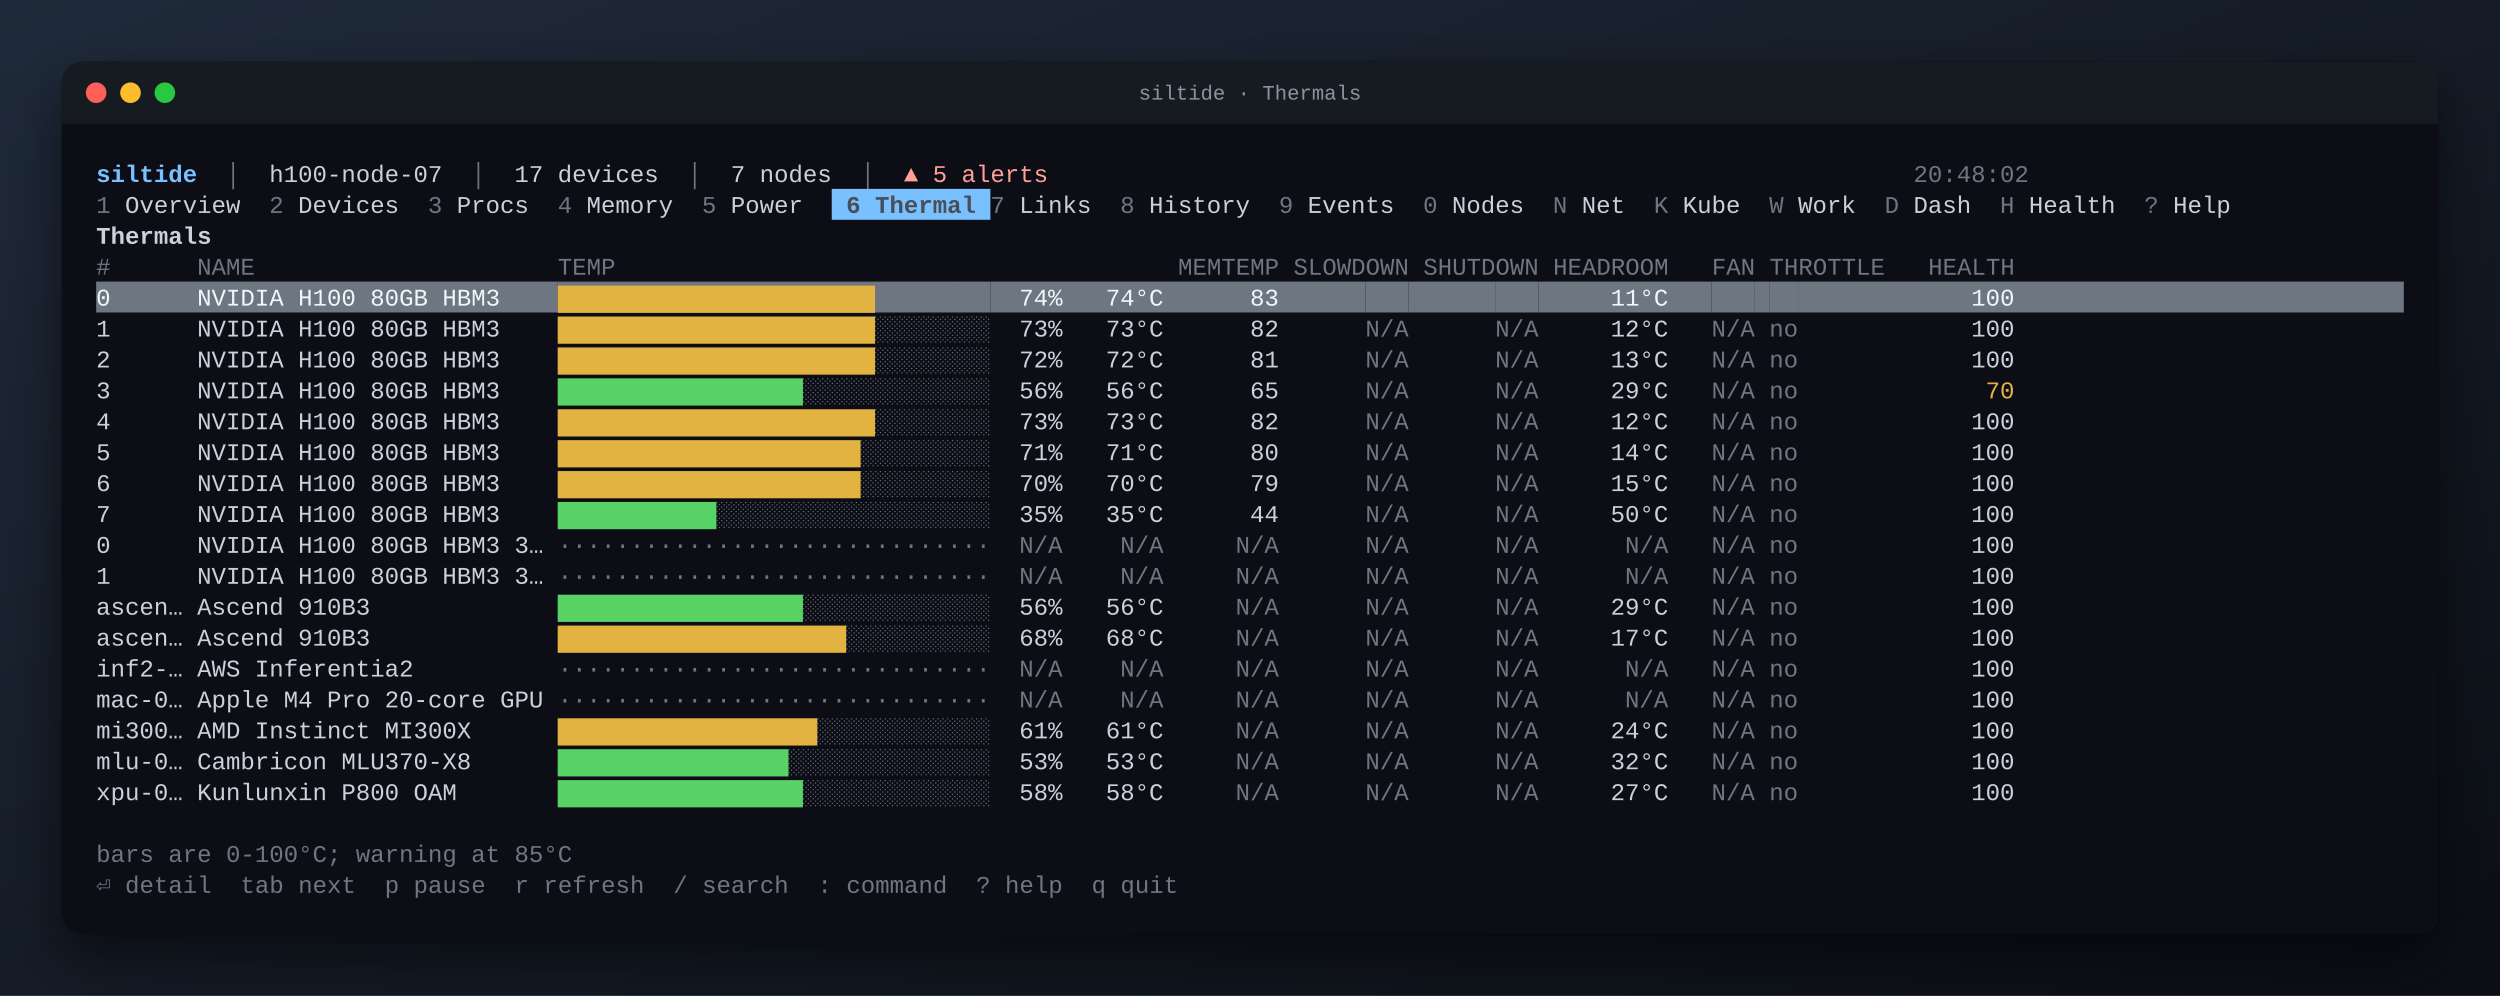
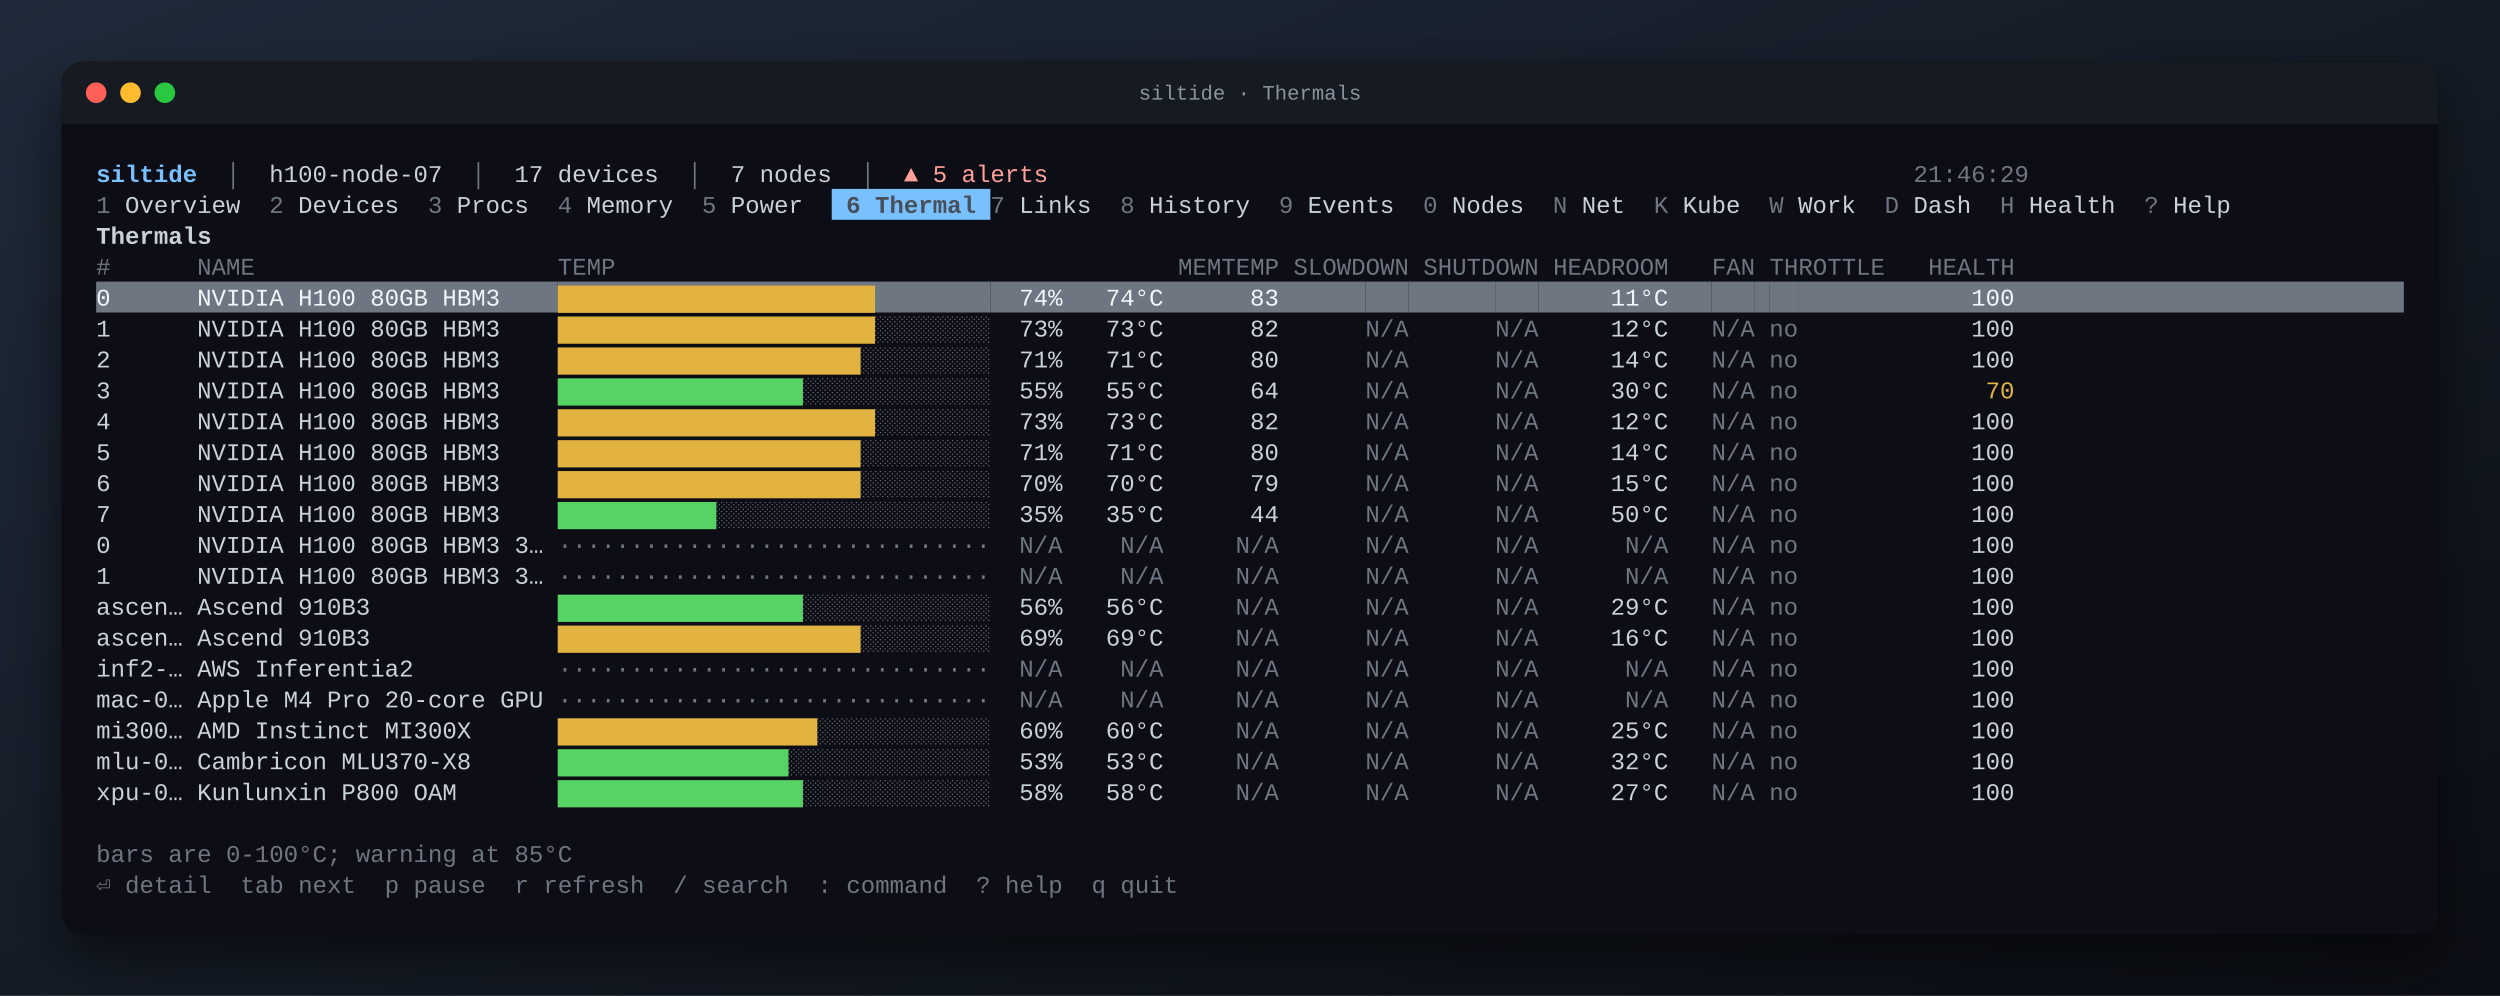
<svg xmlns="http://www.w3.org/2000/svg" width="1456" height="580" viewBox="0 0 1456 580" font-family="JetBrains Mono, SFMono-Regular, Menlo, Consolas, Liberation Mono, monospace" font-size="14">
  <defs>
    <linearGradient id="desk" x1="0" y1="0" x2="1" y2="1">
      <stop offset="0" stop-color="#1f2a3a" />
      <stop offset="1" stop-color="#0b0e14" />
    </linearGradient>
    <filter id="shadow" x="-10%" y="-10%" width="120%" height="130%">
      <feDropShadow dx="0" dy="14" stdDeviation="16" flood-color="#000" flood-opacity="0.55" />
    </filter>
  </defs>
  <rect width="100%" height="100%" fill="url(#desk)" />
  <rect x="36" y="36" width="1384" height="508" rx="12" fill="#0d1117" filter="url(#shadow)" />
  <rect x="36" y="36" width="1384" height="36" rx="12" fill="#161b22" />
  <rect x="36" y="60" width="1384" height="12" fill="#161b22" />
  <circle cx="56" cy="54" r="6" fill="#ff5f57" />
  <circle cx="76" cy="54" r="6" fill="#febc2e" />
  <circle cx="96" cy="54" r="6" fill="#28c840" />
  <text x="50%" y="58" text-anchor="middle" fill="#8b949e" font-size="12">siltide · Thermals</text>
  <g xml:space="preserve" transform="translate(36 36)">
    <text y="70.0" fill="#c9d1d9" xml:space="preserve" style="white-space:pre">
      <tspan x="20.0" fill="#79c0ff" font-weight="bold">siltide</tspan>
      <tspan x="78.8" fill="#6e7681">  │  </tspan>
      <tspan x="120.8">h100-node-07</tspan>
      <tspan x="221.6" fill="#6e7681">  │  </tspan>
      <tspan x="263.6">17 devices</tspan>
      <tspan x="347.6" fill="#6e7681">  │  </tspan>
      <tspan x="389.6">7 nodes</tspan>
      <tspan x="448.4" fill="#6e7681">  │  </tspan>
      <tspan x="490.4" fill="#ffa198">▲ 5 alerts</tspan>
-       <tspan x="1078.4" fill="#6e7681">20:48:02                         </tspan>
+       <tspan x="1078.4" fill="#6e7681">21:46:29                         </tspan>
    </text>
    <rect x="448.4" y="74.0" width="92.4" height="18.0" fill="#79c0ff" />
    <text y="88.0" fill="#c9d1d9" xml:space="preserve" style="white-space:pre">
      <tspan x="20.0" fill="#6e7681">1</tspan>
      <tspan x="28.4"> Overview  </tspan>
      <tspan x="120.8" fill="#6e7681">2</tspan>
      <tspan x="129.2"> Devices  </tspan>
      <tspan x="213.2" fill="#6e7681">3</tspan>
      <tspan x="221.6"> Procs  </tspan>
      <tspan x="288.8" fill="#6e7681">4</tspan>
      <tspan x="297.2"> Memory  </tspan>
      <tspan x="372.8" fill="#6e7681">5</tspan>
      <tspan x="381.2"> Power  </tspan>
      <tspan x="448.4" fill="#484f58" font-weight="bold"> 6 Thermal </tspan>
      <tspan x="540.8" fill="#6e7681">7</tspan>
      <tspan x="549.2"> Links  </tspan>
      <tspan x="616.4" fill="#6e7681">8</tspan>
      <tspan x="624.8"> History  </tspan>
      <tspan x="708.8" fill="#6e7681">9</tspan>
      <tspan x="717.2"> Events  </tspan>
      <tspan x="792.8" fill="#6e7681">0</tspan>
      <tspan x="801.2"> Nodes  </tspan>
      <tspan x="868.4" fill="#6e7681">N</tspan>
      <tspan x="876.8"> Net  </tspan>
      <tspan x="927.2" fill="#6e7681">K</tspan>
      <tspan x="935.6"> Kube  </tspan>
      <tspan x="994.4" fill="#6e7681">W</tspan>
      <tspan x="1002.8"> Work  </tspan>
      <tspan x="1061.6" fill="#6e7681">D</tspan>
      <tspan x="1070.0"> Dash  </tspan>
      <tspan x="1128.8" fill="#6e7681">H</tspan>
      <tspan x="1137.2"> Health  </tspan>
      <tspan x="1212.8" fill="#6e7681">?</tspan>
      <tspan x="1221.2"> Help  </tspan>
    </text>
    <text y="106.0" fill="#c9d1d9" xml:space="preserve" style="white-space:pre">
      <tspan x="20.0" font-weight="bold">Thermals</tspan>
    </text>
    <text y="124.0" fill="#c9d1d9" xml:space="preserve" style="white-space:pre">
      <tspan x="20.0" fill="#6e7681">#      NAME                     TEMP                                       MEMTEMP SLOWDOWN SHUTDOWN HEADROOM   FAN THROTTLE   HEALTH</tspan>
    </text>
    <rect x="20.0" y="128.0" width="268.8" height="18.0" fill="#6e7681" />
    <rect x="288.8" y="128.0" width="184.8" height="18.0" fill="#6e7681" />
    <rect x="473.6" y="128.0" width="67.2" height="18.0" fill="#6e7681" />
    <rect x="540.8" y="128.0" width="218.4" height="18.0" fill="#6e7681" />
    <rect x="759.2" y="128.0" width="25.2" height="18.0" fill="#6e7681" />
    <rect x="784.4" y="128.0" width="50.4" height="18.0" fill="#6e7681" />
    <rect x="834.8" y="128.0" width="25.2" height="18.0" fill="#6e7681" />
    <rect x="860.0" y="128.0" width="100.8" height="18.0" fill="#6e7681" />
    <rect x="960.8" y="128.0" width="25.2" height="18.0" fill="#6e7681" />
    <rect x="986.0" y="128.0" width="8.4" height="18.0" fill="#6e7681" />
    <rect x="994.4" y="128.0" width="16.8" height="18.0" fill="#6e7681" />
    <rect x="1011.2" y="128.0" width="352.8" height="18.0" fill="#6e7681" />
    <text y="142.0" fill="#c9d1d9" xml:space="preserve" style="white-space:pre">
      <tspan x="20.0" fill="#f0f6fc">0      NVIDIA H100 80GB HBM3    </tspan>
      <tspan x="288.8" fill="#e3b341">██████████████████████</tspan>
      <tspan x="473.6" fill="#6e7681">░░░░░░░░</tspan>
      <tspan x="540.8" fill="#f0f6fc">  74%   74°C      83      </tspan>
      <tspan x="759.2" fill="#6e7681">N/A</tspan>
      <tspan x="834.8" fill="#6e7681">N/A</tspan>
      <tspan x="860.0" fill="#f0f6fc">     11°C   </tspan>
      <tspan x="960.8" fill="#6e7681">N/A</tspan>
      <tspan x="994.4" fill="#6e7681">no</tspan>
      <tspan x="1011.2" fill="#f0f6fc">            100                           </tspan>
    </text>
    <text y="160.0" fill="#c9d1d9" xml:space="preserve" style="white-space:pre">
      <tspan x="20.0">1      NVIDIA H100 80GB HBM3    </tspan>
      <tspan x="288.8" fill="#e3b341">██████████████████████</tspan>
      <tspan x="473.6" fill="#6e7681">░░░░░░░░</tspan>
      <tspan x="540.8">  73%   73°C      82      </tspan>
      <tspan x="759.2" fill="#6e7681">N/A</tspan>
      <tspan x="834.8" fill="#6e7681">N/A</tspan>
      <tspan x="860.0">     12°C   </tspan>
      <tspan x="960.8" fill="#6e7681">N/A</tspan>
      <tspan x="994.4" fill="#6e7681">no</tspan>
      <tspan x="1011.2">            100</tspan>
    </text>
    <text y="178.0" fill="#c9d1d9" xml:space="preserve" style="white-space:pre">
      <tspan x="20.0">2      NVIDIA H100 80GB HBM3    </tspan>
-       <tspan x="288.8" fill="#e3b341">██████████████████████</tspan>
-       <tspan x="473.6" fill="#6e7681">░░░░░░░░</tspan>
-       <tspan x="540.8">  72%   72°C      81      </tspan>
-       <tspan x="759.2" fill="#6e7681">N/A</tspan>
-       <tspan x="834.8" fill="#6e7681">N/A</tspan>
-       <tspan x="860.0">     13°C   </tspan>
+       <tspan x="288.8" fill="#e3b341">█████████████████████</tspan>
+       <tspan x="465.2" fill="#6e7681">░░░░░░░░░</tspan>
+       <tspan x="540.8">  71%   71°C      80      </tspan>
+       <tspan x="759.2" fill="#6e7681">N/A</tspan>
+       <tspan x="834.8" fill="#6e7681">N/A</tspan>
+       <tspan x="860.0">     14°C   </tspan>
      <tspan x="960.8" fill="#6e7681">N/A</tspan>
      <tspan x="994.4" fill="#6e7681">no</tspan>
      <tspan x="1011.2">            100</tspan>
    </text>
    <text y="196.0" fill="#c9d1d9" xml:space="preserve" style="white-space:pre">
      <tspan x="20.0">3      NVIDIA H100 80GB HBM3    </tspan>
      <tspan x="288.8" fill="#56d364">█████████████████</tspan>
      <tspan x="431.6" fill="#6e7681">░░░░░░░░░░░░░</tspan>
-       <tspan x="540.8">  56%   56°C      65      </tspan>
-       <tspan x="759.2" fill="#6e7681">N/A</tspan>
-       <tspan x="834.8" fill="#6e7681">N/A</tspan>
-       <tspan x="860.0">     29°C   </tspan>
+       <tspan x="540.8">  55%   55°C      64      </tspan>
+       <tspan x="759.2" fill="#6e7681">N/A</tspan>
+       <tspan x="834.8" fill="#6e7681">N/A</tspan>
+       <tspan x="860.0">     30°C   </tspan>
      <tspan x="960.8" fill="#6e7681">N/A</tspan>
      <tspan x="994.4" fill="#6e7681">no</tspan>
      <tspan x="1120.4" fill="#e3b341">70</tspan>
    </text>
    <text y="214.0" fill="#c9d1d9" xml:space="preserve" style="white-space:pre">
      <tspan x="20.0">4      NVIDIA H100 80GB HBM3    </tspan>
      <tspan x="288.8" fill="#e3b341">██████████████████████</tspan>
      <tspan x="473.6" fill="#6e7681">░░░░░░░░</tspan>
      <tspan x="540.8">  73%   73°C      82      </tspan>
      <tspan x="759.2" fill="#6e7681">N/A</tspan>
      <tspan x="834.8" fill="#6e7681">N/A</tspan>
      <tspan x="860.0">     12°C   </tspan>
      <tspan x="960.8" fill="#6e7681">N/A</tspan>
      <tspan x="994.4" fill="#6e7681">no</tspan>
      <tspan x="1011.2">            100</tspan>
    </text>
    <text y="232.0" fill="#c9d1d9" xml:space="preserve" style="white-space:pre">
      <tspan x="20.0">5      NVIDIA H100 80GB HBM3    </tspan>
      <tspan x="288.8" fill="#e3b341">█████████████████████</tspan>
      <tspan x="465.2" fill="#6e7681">░░░░░░░░░</tspan>
      <tspan x="540.8">  71%   71°C      80      </tspan>
      <tspan x="759.2" fill="#6e7681">N/A</tspan>
      <tspan x="834.8" fill="#6e7681">N/A</tspan>
      <tspan x="860.0">     14°C   </tspan>
      <tspan x="960.8" fill="#6e7681">N/A</tspan>
      <tspan x="994.4" fill="#6e7681">no</tspan>
      <tspan x="1011.2">            100</tspan>
    </text>
    <text y="250.0" fill="#c9d1d9" xml:space="preserve" style="white-space:pre">
      <tspan x="20.0">6      NVIDIA H100 80GB HBM3    </tspan>
      <tspan x="288.8" fill="#e3b341">█████████████████████</tspan>
      <tspan x="465.2" fill="#6e7681">░░░░░░░░░</tspan>
      <tspan x="540.8">  70%   70°C      79      </tspan>
      <tspan x="759.2" fill="#6e7681">N/A</tspan>
      <tspan x="834.8" fill="#6e7681">N/A</tspan>
      <tspan x="860.0">     15°C   </tspan>
      <tspan x="960.8" fill="#6e7681">N/A</tspan>
      <tspan x="994.4" fill="#6e7681">no</tspan>
      <tspan x="1011.2">            100</tspan>
    </text>
    <text y="268.0" fill="#c9d1d9" xml:space="preserve" style="white-space:pre">
      <tspan x="20.0">7      NVIDIA H100 80GB HBM3    </tspan>
      <tspan x="288.8" fill="#56d364">███████████</tspan>
      <tspan x="381.2" fill="#6e7681">░░░░░░░░░░░░░░░░░░░</tspan>
      <tspan x="540.8">  35%   35°C      44      </tspan>
      <tspan x="759.2" fill="#6e7681">N/A</tspan>
      <tspan x="834.8" fill="#6e7681">N/A</tspan>
      <tspan x="860.0">     50°C   </tspan>
      <tspan x="960.8" fill="#6e7681">N/A</tspan>
      <tspan x="994.4" fill="#6e7681">no</tspan>
      <tspan x="1011.2">            100</tspan>
    </text>
    <text y="286.0" fill="#c9d1d9" xml:space="preserve" style="white-space:pre">
      <tspan x="20.0">0      NVIDIA H100 80GB HBM3 3… </tspan>
      <tspan x="288.8" fill="#6e7681">······························</tspan>
      <tspan x="557.6" fill="#6e7681">N/A</tspan>
      <tspan x="616.4" fill="#6e7681">N/A</tspan>
      <tspan x="683.6" fill="#6e7681">N/A</tspan>
      <tspan x="759.2" fill="#6e7681">N/A</tspan>
      <tspan x="834.8" fill="#6e7681">N/A</tspan>
      <tspan x="910.4" fill="#6e7681">N/A</tspan>
      <tspan x="960.8" fill="#6e7681">N/A</tspan>
      <tspan x="994.4" fill="#6e7681">no</tspan>
      <tspan x="1011.2">            100</tspan>
    </text>
    <text y="304.0" fill="#c9d1d9" xml:space="preserve" style="white-space:pre">
      <tspan x="20.0">1      NVIDIA H100 80GB HBM3 3… </tspan>
      <tspan x="288.8" fill="#6e7681">······························</tspan>
      <tspan x="557.6" fill="#6e7681">N/A</tspan>
      <tspan x="616.4" fill="#6e7681">N/A</tspan>
      <tspan x="683.6" fill="#6e7681">N/A</tspan>
      <tspan x="759.2" fill="#6e7681">N/A</tspan>
      <tspan x="834.8" fill="#6e7681">N/A</tspan>
      <tspan x="910.4" fill="#6e7681">N/A</tspan>
      <tspan x="960.8" fill="#6e7681">N/A</tspan>
      <tspan x="994.4" fill="#6e7681">no</tspan>
      <tspan x="1011.2">            100</tspan>
    </text>
    <text y="322.0" fill="#c9d1d9" xml:space="preserve" style="white-space:pre">
      <tspan x="20.0">ascen… Ascend 910B3             </tspan>
      <tspan x="288.8" fill="#56d364">█████████████████</tspan>
      <tspan x="431.6" fill="#6e7681">░░░░░░░░░░░░░</tspan>
      <tspan x="540.8">  56%   56°C     </tspan>
      <tspan x="683.6" fill="#6e7681">N/A</tspan>
      <tspan x="759.2" fill="#6e7681">N/A</tspan>
      <tspan x="834.8" fill="#6e7681">N/A</tspan>
      <tspan x="860.0">     29°C   </tspan>
      <tspan x="960.8" fill="#6e7681">N/A</tspan>
      <tspan x="994.4" fill="#6e7681">no</tspan>
      <tspan x="1011.2">            100</tspan>
    </text>
    <text y="340.0" fill="#c9d1d9" xml:space="preserve" style="white-space:pre">
      <tspan x="20.0">ascen… Ascend 910B3             </tspan>
-       <tspan x="288.8" fill="#e3b341">████████████████████</tspan>
-       <tspan x="456.8" fill="#6e7681">░░░░░░░░░░</tspan>
-       <tspan x="540.8">  68%   68°C     </tspan>
-       <tspan x="683.6" fill="#6e7681">N/A</tspan>
-       <tspan x="759.2" fill="#6e7681">N/A</tspan>
-       <tspan x="834.8" fill="#6e7681">N/A</tspan>
-       <tspan x="860.0">     17°C   </tspan>
+       <tspan x="288.8" fill="#e3b341">█████████████████████</tspan>
+       <tspan x="465.2" fill="#6e7681">░░░░░░░░░</tspan>
+       <tspan x="540.8">  69%   69°C     </tspan>
+       <tspan x="683.6" fill="#6e7681">N/A</tspan>
+       <tspan x="759.2" fill="#6e7681">N/A</tspan>
+       <tspan x="834.8" fill="#6e7681">N/A</tspan>
+       <tspan x="860.0">     16°C   </tspan>
      <tspan x="960.8" fill="#6e7681">N/A</tspan>
      <tspan x="994.4" fill="#6e7681">no</tspan>
      <tspan x="1011.2">            100</tspan>
    </text>
    <text y="358.0" fill="#c9d1d9" xml:space="preserve" style="white-space:pre">
      <tspan x="20.0">inf2-… AWS Inferentia2          </tspan>
      <tspan x="288.8" fill="#6e7681">······························</tspan>
      <tspan x="557.6" fill="#6e7681">N/A</tspan>
      <tspan x="616.4" fill="#6e7681">N/A</tspan>
      <tspan x="683.6" fill="#6e7681">N/A</tspan>
      <tspan x="759.2" fill="#6e7681">N/A</tspan>
      <tspan x="834.8" fill="#6e7681">N/A</tspan>
      <tspan x="910.4" fill="#6e7681">N/A</tspan>
      <tspan x="960.8" fill="#6e7681">N/A</tspan>
      <tspan x="994.4" fill="#6e7681">no</tspan>
      <tspan x="1011.2">            100</tspan>
    </text>
    <text y="376.0" fill="#c9d1d9" xml:space="preserve" style="white-space:pre">
      <tspan x="20.0">mac-0… Apple M4 Pro 20-core GPU </tspan>
      <tspan x="288.8" fill="#6e7681">······························</tspan>
      <tspan x="557.6" fill="#6e7681">N/A</tspan>
      <tspan x="616.4" fill="#6e7681">N/A</tspan>
      <tspan x="683.6" fill="#6e7681">N/A</tspan>
      <tspan x="759.2" fill="#6e7681">N/A</tspan>
      <tspan x="834.8" fill="#6e7681">N/A</tspan>
      <tspan x="910.4" fill="#6e7681">N/A</tspan>
      <tspan x="960.8" fill="#6e7681">N/A</tspan>
      <tspan x="994.4" fill="#6e7681">no</tspan>
      <tspan x="1011.2">            100</tspan>
    </text>
    <text y="394.0" fill="#c9d1d9" xml:space="preserve" style="white-space:pre">
      <tspan x="20.0">mi300… AMD Instinct MI300X      </tspan>
      <tspan x="288.8" fill="#e3b341">██████████████████</tspan>
      <tspan x="440.0" fill="#6e7681">░░░░░░░░░░░░</tspan>
-       <tspan x="540.8">  61%   61°C     </tspan>
-       <tspan x="683.6" fill="#6e7681">N/A</tspan>
-       <tspan x="759.2" fill="#6e7681">N/A</tspan>
-       <tspan x="834.8" fill="#6e7681">N/A</tspan>
-       <tspan x="860.0">     24°C   </tspan>
+       <tspan x="540.8">  60%   60°C     </tspan>
+       <tspan x="683.6" fill="#6e7681">N/A</tspan>
+       <tspan x="759.2" fill="#6e7681">N/A</tspan>
+       <tspan x="834.8" fill="#6e7681">N/A</tspan>
+       <tspan x="860.0">     25°C   </tspan>
      <tspan x="960.8" fill="#6e7681">N/A</tspan>
      <tspan x="994.4" fill="#6e7681">no</tspan>
      <tspan x="1011.2">            100</tspan>
    </text>
    <text y="412.0" fill="#c9d1d9" xml:space="preserve" style="white-space:pre">
      <tspan x="20.0">mlu-0… Cambricon MLU370-X8      </tspan>
      <tspan x="288.8" fill="#56d364">████████████████</tspan>
      <tspan x="423.2" fill="#6e7681">░░░░░░░░░░░░░░</tspan>
      <tspan x="540.8">  53%   53°C     </tspan>
      <tspan x="683.6" fill="#6e7681">N/A</tspan>
      <tspan x="759.2" fill="#6e7681">N/A</tspan>
      <tspan x="834.8" fill="#6e7681">N/A</tspan>
      <tspan x="860.0">     32°C   </tspan>
      <tspan x="960.8" fill="#6e7681">N/A</tspan>
      <tspan x="994.4" fill="#6e7681">no</tspan>
      <tspan x="1011.2">            100</tspan>
    </text>
    <text y="430.0" fill="#c9d1d9" xml:space="preserve" style="white-space:pre">
      <tspan x="20.0">xpu-0… Kunlunxin P800 OAM       </tspan>
      <tspan x="288.8" fill="#56d364">█████████████████</tspan>
      <tspan x="431.6" fill="#6e7681">░░░░░░░░░░░░░</tspan>
      <tspan x="540.8">  58%   58°C     </tspan>
      <tspan x="683.6" fill="#6e7681">N/A</tspan>
      <tspan x="759.2" fill="#6e7681">N/A</tspan>
      <tspan x="834.8" fill="#6e7681">N/A</tspan>
      <tspan x="860.0">     27°C   </tspan>
      <tspan x="960.8" fill="#6e7681">N/A</tspan>
      <tspan x="994.4" fill="#6e7681">no</tspan>
      <tspan x="1011.2">            100</tspan>
    </text>
    <text y="466.0" fill="#c9d1d9" xml:space="preserve" style="white-space:pre">
      <tspan x="20.0" fill="#6e7681">bars are 0-100°C; warning at 85°C</tspan>
    </text>
    <text y="484.0" fill="#c9d1d9" xml:space="preserve" style="white-space:pre">
      <tspan x="20.0" fill="#6e7681">⏎ detail  tab next  p pause  r refresh  / search  : command  ? help  q quit</tspan>
    </text>
  </g>
</svg>
